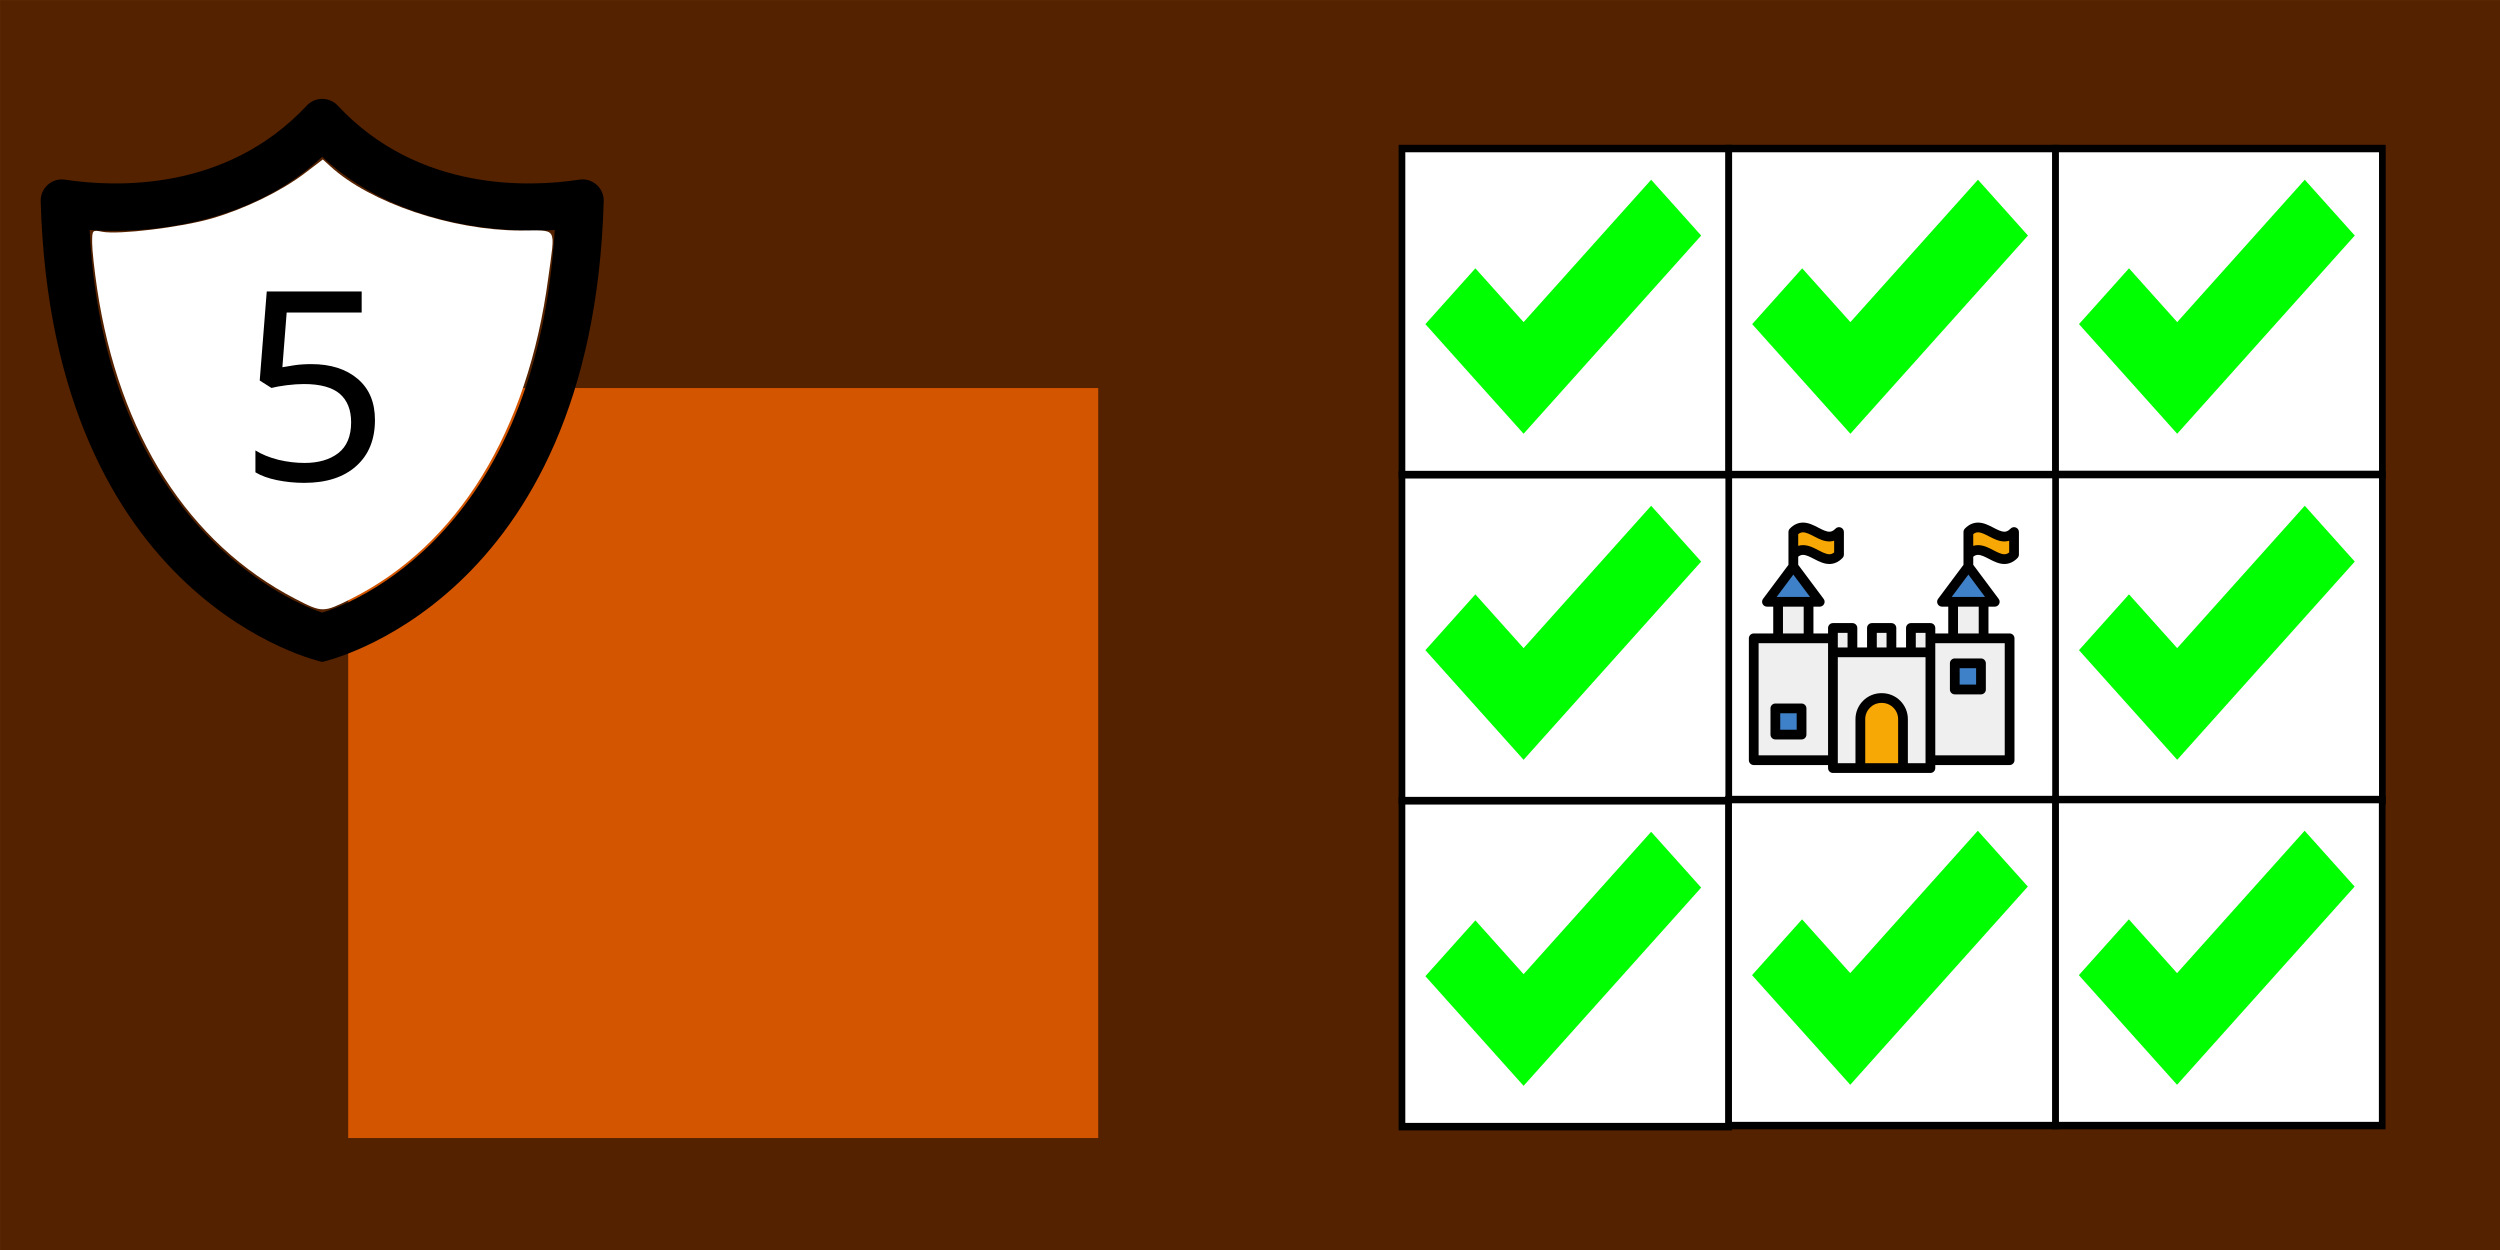
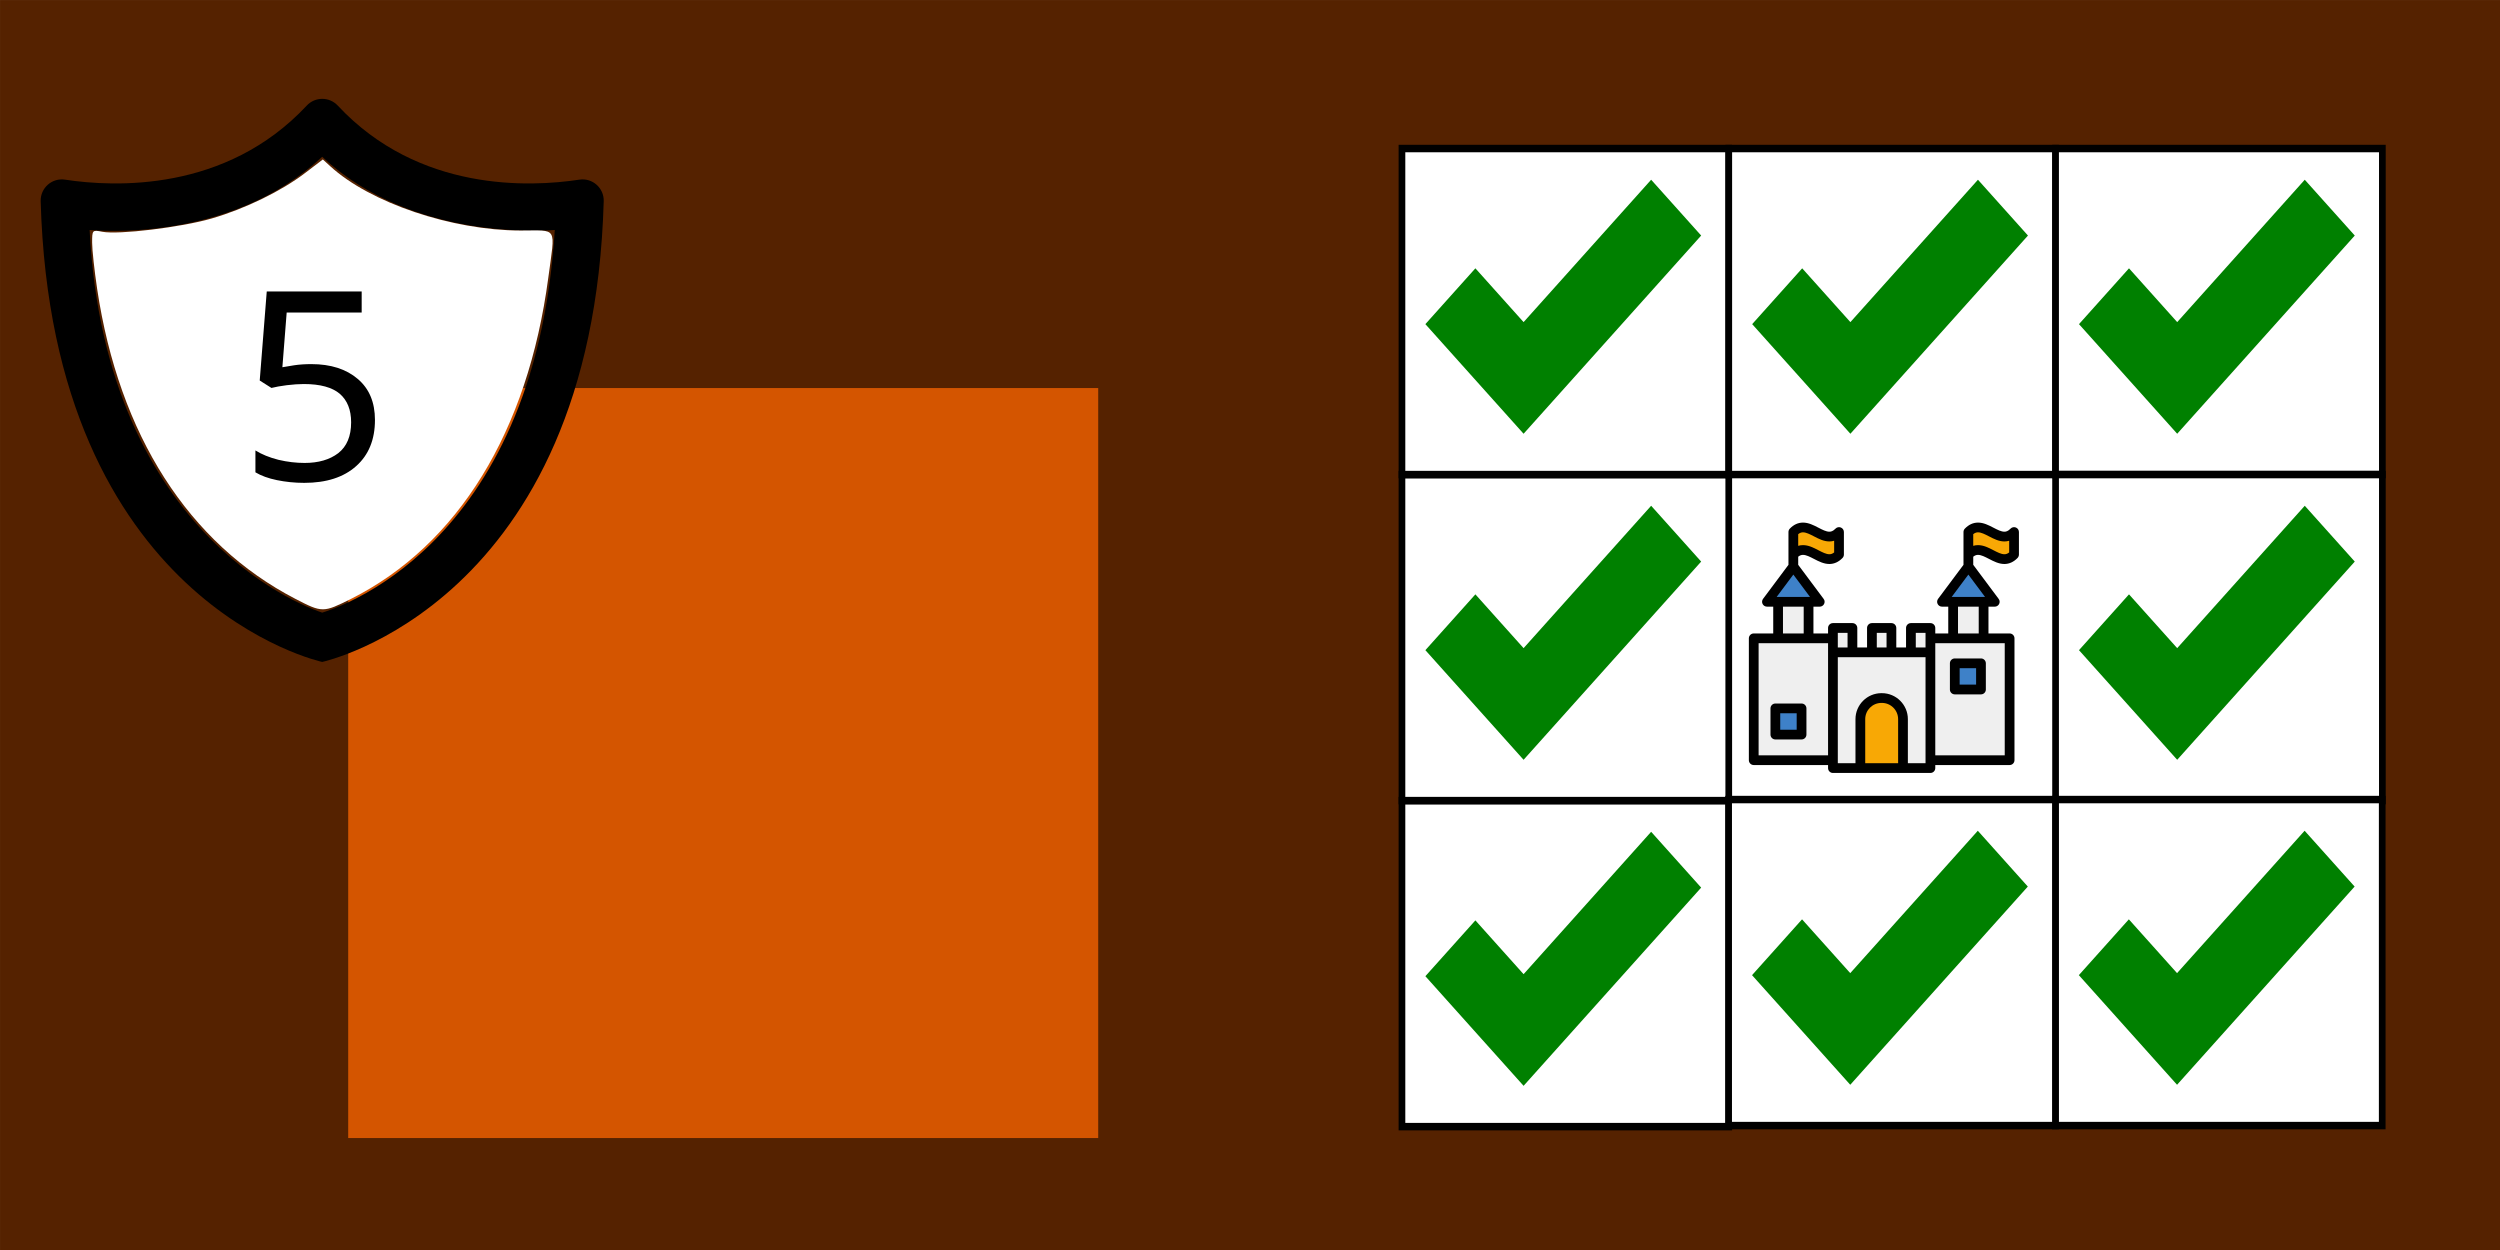
<svg xmlns="http://www.w3.org/2000/svg" viewBox="0 0 100 50" version="1.1" id="svg8">
  <defs id="defs2" />
  <g id="layer1" transform="translate(-15.76167,-6.75917)">
    <g id="g31" transform="matrix(1.403254,0,0,2.041733,-41.71221,-146.0861)" style="fill:#552200">
      <rect style="fill:#552200;stroke-width:0.188" id="rect26" width="71.263" height="24.489" x="40.958" y="74.861" />
    </g>
    <rect style="fill:#ffffff;stroke-width:0.259" id="rect964" width="39.212" height="38.993" x="71.845" y="12.701" />
    <g id="g645-5" transform="matrix(1.168369,0,0,1.304125,20.86068,-6.558536)">
      <g id="g4177">
        <rect style="fill:#ffffff;stroke:#000000;stroke-width:0.229;stroke-miterlimit:4;stroke-dasharray:none;stroke-opacity:1" id="rect321-6-0" width="11.188" height="10" x="43.633" y="34.768" />
        <g id="g4169">
          <g id="g4163">
            <g id="g581-36" style="fill:#00ff00" transform="matrix(0.01905787,0,0,0.01905787,44.43452,34.89956)">
-               <g id="g579-1" style="fill:#00ff00">
-                 <polygon points="405.584,43.295 176.428,272.452 89.84,185.865 0,275.706 86.588,362.293 176.428,452.131 266.266,362.293 495.426,133.133 " id="polygon577-0" style="fill:#00ff00" />
+               <g id="g579-1" style="fill:#008000">
+                 <polygon points="405.584,43.295 176.428,272.452 89.84,185.865 0,275.706 86.588,362.293 176.428,452.131 266.266,362.293 495.426,133.133 " id="polygon577-0" style="fill:#008000" />
              </g>
            </g>
          </g>
        </g>
      </g>
    </g>
    <g id="g645-5-8" transform="matrix(1.168369,0,0,1.304125,20.86068,-19.59978)">
      <g id="g4177-1">
        <rect style="fill:#ffffff;stroke:#000000;stroke-width:0.229;stroke-miterlimit:4;stroke-dasharray:none;stroke-opacity:1" id="rect321-6-0-0" width="11.188" height="10" x="43.633" y="34.768" />
        <g id="g4169-3">
          <g id="g4163-0">
-             <g id="g581-36-4" style="fill:#00ff00" transform="matrix(0.01905787,0,0,0.01905787,44.43452,34.89956)">
-               <g id="g579-1-4" style="fill:#00ff00">
-                 <polygon points="86.588,362.293 176.428,452.131 266.266,362.293 495.426,133.133 405.584,43.295 176.428,272.452 89.84,185.865 0,275.706 " id="polygon577-0-4" style="fill:#00ff00" />
+             <g id="g581-36-4" style="fill:#008000" transform="matrix(0.01905787,0,0,0.01905787,44.43452,34.89956)">
+               <g id="g579-1-4" style="fill:#008000">
+                 <polygon points="86.588,362.293 176.428,452.131 266.266,362.293 495.426,133.133 405.584,43.295 176.428,272.452 89.84,185.865 0,275.706 " id="polygon577-0-4" style="fill:#008000" />
              </g>
            </g>
          </g>
        </g>
      </g>
    </g>
    <g id="g645-5-4" transform="matrix(1.168369,0,0,1.304125,20.86068,-32.64103)">
      <g id="g4177-7">
        <rect style="fill:#ffffff;stroke:#000000;stroke-width:0.229;stroke-miterlimit:4;stroke-dasharray:none;stroke-opacity:1" id="rect321-6-0-6" width="11.188" height="10" x="43.633" y="34.768" />
        <g id="g4169-31">
          <g id="g4163-7">
-             <g id="g581-36-5" style="fill:#00ff00" transform="matrix(0.01905787,0,0,0.01905787,44.43452,34.89956)">
-               <g id="g579-1-9" style="fill:#00ff00">
-                 <polygon points="86.588,362.293 176.428,452.131 266.266,362.293 495.426,133.133 405.584,43.295 176.428,272.452 89.84,185.865 0,275.706 " id="polygon577-0-6" style="fill:#00ff00" />
+             <g id="g581-36-5" style="fill:#008000" transform="matrix(0.01905787,0,0,0.01905787,44.43452,34.89956)">
+               <g id="g579-1-9" style="fill:#008000">
+                 <polygon points="86.588,362.293 176.428,452.131 266.266,362.293 495.426,133.133 405.584,43.295 176.428,272.452 89.84,185.865 0,275.706 " id="polygon577-0-6" style="fill:#008000" />
              </g>
            </g>
          </g>
        </g>
      </g>
    </g>
    <g id="g645-5-4-2" transform="matrix(1.168369,0,0,1.304125,33.93292,-32.64103)">
      <g id="g4177-7-1">
        <rect style="fill:#ffffff;stroke:#000000;stroke-width:0.229;stroke-miterlimit:4;stroke-dasharray:none;stroke-opacity:1" id="rect321-6-0-6-7" width="11.188" height="10" x="43.633" y="34.768" />
        <g id="g4169-31-8">
          <g id="g4163-7-5">
-             <g id="g581-36-5-7" style="fill:#00ff00" transform="matrix(0.01905787,0,0,0.01905787,44.43452,34.89956)">
-               <g id="g579-1-9-4" style="fill:#00ff00">
-                 <polygon points="405.584,43.295 176.428,272.452 89.84,185.865 0,275.706 86.588,362.293 176.428,452.131 266.266,362.293 495.426,133.133 " id="polygon577-0-6-1" style="fill:#00ff00" />
+             <g id="g581-36-5-7" style="fill:#008000" transform="matrix(0.01905787,0,0,0.01905787,44.43452,34.89956)">
+               <g id="g579-1-9-4" style="fill:#008000">
+                 <polygon points="405.584,43.295 176.428,272.452 89.84,185.865 0,275.706 86.588,362.293 176.428,452.131 266.266,362.293 495.426,133.133 " id="polygon577-0-6-1" style="fill:#008000" />
              </g>
            </g>
          </g>
        </g>
      </g>
    </g>
    <g id="g645-5-4-8" transform="matrix(1.168369,0,0,1.304125,47.00515,-32.64103)">
      <g id="g4177-7-5">
        <rect style="fill:#ffffff;stroke:#000000;stroke-width:0.229;stroke-miterlimit:4;stroke-dasharray:none;stroke-opacity:1" id="rect321-6-0-6-9" width="11.188" height="10" x="43.633" y="34.768" />
        <g id="g4169-31-7">
          <g id="g4163-7-53">
-             <g id="g581-36-5-8" style="fill:#00ff00" transform="matrix(0.01905787,0,0,0.01905787,44.43452,34.89956)">
-               <g id="g579-1-9-8" style="fill:#00ff00">
-                 <polygon points="89.84,185.865 0,275.706 86.588,362.293 176.428,452.131 266.266,362.293 495.426,133.133 405.584,43.295 176.428,272.452 " id="polygon577-0-6-3" style="fill:#00ff00" />
+             <g id="g581-36-5-8" style="fill:#008000" transform="matrix(0.01905787,0,0,0.01905787,44.43452,34.89956)">
+               <g id="g579-1-9-8" style="fill:#008000">
+                 <polygon points="89.84,185.865 0,275.706 86.588,362.293 176.428,452.131 266.266,362.293 495.426,133.133 405.584,43.295 176.428,272.452 " id="polygon577-0-6-3" style="fill:#008000" />
              </g>
            </g>
          </g>
        </g>
      </g>
    </g>
    <g id="g645-5-4-1" transform="matrix(1.168369,0,0,1.304125,47.00515,-19.59978)">
      <g id="g4177-7-8">
        <rect style="fill:#ffffff;stroke:#000000;stroke-width:0.229;stroke-miterlimit:4;stroke-dasharray:none;stroke-opacity:1" id="rect321-6-0-6-96" width="11.188" height="10" x="43.633" y="34.768" />
        <g id="g4169-31-4">
          <g id="g4163-7-3">
-             <g id="g581-36-5-3" style="fill:#00ff00" transform="matrix(0.01905787,0,0,0.01905787,44.43452,34.89956)">
-               <g id="g579-1-9-3" style="fill:#00ff00">
-                 <polygon points="176.428,272.452 89.84,185.865 0,275.706 86.588,362.293 176.428,452.131 266.266,362.293 495.426,133.133 405.584,43.295 " id="polygon577-0-6-8" style="fill:#00ff00" />
+             <g id="g581-36-5-3" style="fill:#008000" transform="matrix(0.01905787,0,0,0.01905787,44.43452,34.89956)">
+               <g id="g579-1-9-3" style="fill:#008000">
+                 <polygon points="176.428,272.452 89.84,185.865 0,275.706 86.588,362.293 176.428,452.131 266.266,362.293 495.426,133.133 405.584,43.295 " id="polygon577-0-6-8" style="fill:#008000" />
              </g>
            </g>
          </g>
        </g>
      </g>
    </g>
    <g id="g645-5-4-6" transform="matrix(1.168369,0,0,1.304125,46.99947,-6.600433)">
      <g id="g4177-7-0">
        <rect style="fill:#ffffff;stroke:#000000;stroke-width:0.229;stroke-miterlimit:4;stroke-dasharray:none;stroke-opacity:1" id="rect321-6-0-6-4" width="11.188" height="10" x="43.633" y="34.768" />
        <g id="g4169-31-88">
          <g id="g4163-7-8">
-             <g id="g581-36-5-9" style="fill:#00ff00" transform="matrix(0.01905787,0,0,0.01905787,44.43452,34.89956)">
-               <g id="g579-1-9-7" style="fill:#00ff00">
-                 <polygon points="176.428,272.452 89.84,185.865 0,275.706 86.588,362.293 176.428,452.131 266.266,362.293 495.426,133.133 405.584,43.295 " id="polygon577-0-6-7" style="fill:#00ff00" />
+             <g id="g581-36-5-9" style="fill:#008000" transform="matrix(0.01905787,0,0,0.01905787,44.43452,34.89956)">
+               <g id="g579-1-9-7" style="fill:#008000">
+                 <polygon points="176.428,272.452 89.84,185.865 0,275.706 86.588,362.293 176.428,452.131 266.266,362.293 495.426,133.133 405.584,43.295 " id="polygon577-0-6-7" style="fill:#008000" />
              </g>
            </g>
          </g>
        </g>
      </g>
    </g>
    <g id="g645-5-4-64" transform="matrix(1.168369,0,0,1.304125,33.92724,-6.600433)">
      <g id="g4177-7-3">
        <rect style="fill:#ffffff;stroke:#000000;stroke-width:0.229;stroke-miterlimit:4;stroke-dasharray:none;stroke-opacity:1" id="rect321-6-0-6-0" width="11.188" height="10" x="43.633" y="34.768" />
        <g id="g4169-31-3">
          <g id="g4163-7-0">
-             <g id="g581-36-5-92" style="fill:#00ff00" transform="matrix(0.01905787,0,0,0.01905787,44.43452,34.89956)">
-               <g id="g579-1-9-5" style="fill:#00ff00">
-                 <polygon points="176.428,272.452 89.84,185.865 0,275.706 86.588,362.293 176.428,452.131 266.266,362.293 495.426,133.133 405.584,43.295 " id="polygon577-0-6-4" style="fill:#00ff00" />
+             <g id="g581-36-5-92" style="fill:#008000" transform="matrix(0.01905787,0,0,0.01905787,44.43452,34.89956)">
+               <g id="g579-1-9-5" style="fill:#008000">
+                 <polygon points="176.428,272.452 89.84,185.865 0,275.706 86.588,362.293 176.428,452.131 266.266,362.293 495.426,133.133 405.584,43.295 " id="polygon577-0-6-4" style="fill:#008000" />
              </g>
            </g>
          </g>
        </g>
      </g>
    </g>
    <g id="g1193" transform="matrix(0.02436886,0,0,0.02436886,85.71611,27.26892)">
      <path style="fill:#f8a805" d="m 137.7,38.308 c -1.793,0.538 -3.66,0.812 -5.55,0.812 -7.21,0 -14.212,-3.628 -21.649,-7.482 L 110.41,31.591 C 103.016,27.77 96.033,24.16 88.849,24.16 c -4.662,0 -8.863,1.548 -12.846,4.733 L 73,31.294 V 65.07 l 10.305,-3.099 c 1.789,-0.538 3.655,-0.812 5.544,-0.812 7.211,0 14.225,3.635 21.702,7.51 7.402,3.831 14.395,7.45 21.599,7.45 4.649,0 8.848,-1.545 12.836,-4.723 L 148,68.995 v -33.78 z" id="path1155" />
      <polygon style="fill:#3e81c8" points="73.001,88.137 29.693,146.14 116.294,146.14 " id="polygon1157" />
      <rect x="48" y="146.14" style="fill:#efefef" width="50" height="60" id="rect1159" />
      <rect x="138" y="189.14" style="fill:#efefef" width="32" height="40" id="rect1161" />
      <rect x="202" y="189.14" style="fill:#efefef" width="32" height="40" id="rect1163" />
      <rect x="266" y="189.14" style="fill:#efefef" width="32" height="40" id="rect1165" />
      <path style="fill:#f8a805" d="m 424.998,38.308 c -1.792,0.539 -3.658,0.812 -5.548,0.812 -7.21,0 -14.212,-3.628 -21.697,-7.508 -7.403,-3.832 -14.396,-7.452 -21.603,-7.452 -2.076,0 -4.007,0.295 -5.902,0.902 -2.397,0.769 -4.736,2.06 -6.953,3.837 L 360.3,31.3 v 33.769 l 10.304,-3.098 c 1.791,-0.538 3.657,-0.812 5.547,-0.812 7.21,0 14.224,3.635 21.701,7.51 7.402,3.831 14.395,7.45 21.599,7.45 4.662,0 8.863,-1.548 12.846,-4.731 l 3.004,-2.401 V 35.214 Z" id="path1167" />
      <polygon style="fill:#3e81c8" points="360.3,88.137 316.993,146.14 403.594,146.14 " id="polygon1169" />
      <rect x="335.299" y="146.14" style="fill:#efefef" width="50" height="60" id="rect1171" />
      <path style="fill:#f8a805" d="m 218.349,304.14 h -0.699 c -19.105,0 -34.649,15.544 -34.649,34.649 v 80.351 h 70 V 338.79 C 253,319.684 237.456,304.14 218.349,304.14 Z" id="path1173" />
      <rect x="298" y="206.14" style="fill:#efefef" width="130" height="200" id="rect1175" />
      <path style="fill:#efefef" d="m 138,229.14 v 190 h 45 v -80.35 c 0,-19.105 15.544,-34.649 34.649,-34.649 h 0.699 c 19.106,0 34.651,15.544 34.651,34.649 v 80.351 h 45 v -190 z" id="path1177" />
      <rect x="8" y="206.14" style="fill:#efefef" width="130" height="200" id="rect1179" />
      <rect x="43.5" y="321.14" style="fill:#3e81c8" width="43" height="43" id="rect1181" />
      <rect x="338" y="247.14" style="fill:#3e81c8" width="43" height="43" id="rect1183" />
      <g id="g1191">
        <path d="m 438.3,24.22 c -3.03,-1.22 -6.49,-0.48 -8.76,1.86 -4.3,4.46 -7.65,5.04 -10.09,5.04 -5.27,0 -11.44,-3.2 -17.97,-6.58 -7.95,-4.12 -16.17,-8.38 -25.33,-8.38 -7.98,0 -15.25,3.34 -21.61,9.92 -1.44,1.5 -2.24,3.49 -2.24,5.56 v 53.84 l -41.71,55.87 c -1.81,2.43 -2.1,5.67 -0.74,8.38 1.35,2.7 4.12,4.41 7.15,4.41 h 10.3 v 44 H 306 v -9 c 0,-4.42 -3.58,-8 -8,-8 h -32 c -4.42,0 -8,3.58 -8,8 v 32 h -16 v -32 c 0,-4.42 -3.58,-8 -8,-8 h -32 c -4.42,0 -8,3.58 -8,8 v 32 h -16 v -32 c 0,-4.42 -3.58,-8 -8,-8 h -32 c -4.42,0 -8,3.58 -8,8 v 9 h -24 v -44 h 10.3 c 0.01,0 0.01,0 0.02,0 4.42,0 8,-3.58 8,-8 0,-1.98 -0.72,-3.79 -1.91,-5.18 L 81,85.48 V 72.14 c 3.24,-2.59 5.85,-2.98 7.85,-2.98 5.26,0 11.43,3.2 17.97,6.58 7.95,4.12 16.16,8.38 25.33,8.38 7.98,0 15.25,-3.34 21.6,-9.92 1.44,-1.5 2.25,-3.49 2.25,-5.56 v -37 c 0,-3.26 -1.98,-6.2 -5.01,-7.42 -3.02,-1.22 -6.48,-0.48 -8.75,1.86 -4.3,4.46 -7.65,5.04 -10.09,5.04 -5.27,0 -11.44,-3.2 -17.97,-6.58 -7.95,-4.12 -16.17,-8.38 -25.33,-8.38 -7.99,0 -15.25,3.34 -21.61,9.92 C 65.8,27.58 65,29.57 65,31.64 v 53.84 l -41.71,55.87 c -1.82,2.43 -2.1,5.67 -0.75,8.38 1.36,2.7 4.13,4.41 7.16,4.41 H 40 v 44 H 8 c -4.42,0 -8,3.58 -8,8 v 200 c 0,4.42 3.58,8 8,8 h 122 v 5 c 0,4.42 3.58,8 8,8 h 160 c 4.42,0 8,-3.58 8,-8 v -5 h 122 c 4.42,0 8,-3.58 8,-8 v -200 c 0,-4.42 -3.58,-8 -8,-8 h -34.7 v -44 h 10.3 c 0.01,0 0.01,0 0.02,0 4.42,0 8,-3.58 8,-8 0,-1.98 -0.72,-3.79 -1.91,-5.18 L 368.3,85.48 V 72.14 c 3.24,-2.59 5.85,-2.98 7.85,-2.98 5.27,0 11.44,3.2 17.97,6.58 7.95,4.12 16.16,8.38 25.33,8.38 7.98,0 15.25,-3.34 21.61,-9.92 1.43,-1.5 2.24,-3.49 2.24,-5.56 v -37 c 0,-3.26 -1.98,-6.2 -5,-7.42 z M 81,35.14 c 3.24,-2.59 5.85,-2.98 7.85,-2.98 5.26,0 11.43,3.2 17.97,6.58 7.95,4.12 16.16,8.38 25.33,8.38 2.7,0 5.32,-0.39 7.85,-1.15 v 19.17 c -3.25,2.59 -5.85,2.98 -7.85,2.98 -5.27,0 -11.44,-3.2 -17.97,-6.58 -7.95,-4.12 -16.17,-8.38 -25.33,-8.38 -2.7,0 -5.32,0.39 -7.85,1.15 0,0 0,-19.17 0,-19.17 z m -8,66.37 27.34,36.63 H 45.65 Z m 17,52.63 v 44 H 56 v -44 z m 40,244 H 16 v -184 h 114 z m 80,-201 h 16 v 24 h -16 z m -64,0 h 16 v 24 h -16 z m 99,214 h -54 v -72.35 c 0,-14.69 11.95,-26.65 26.65,-26.65 h 0.7 c 14.691,0 26.65,11.96 26.65,26.65 z m 45,0 h -29 v -72.35 c 0,-23.52 -19.14,-42.65 -42.65,-42.65 h -0.7 c -23.52,0 -42.65,19.13 -42.65,42.65 v 72.35 h -29 v -174 h 144 z m 0,-190 h -16 v -24 h 16 z m 130,-7 v 184 H 306 v -184 z m -76.7,-16 v -44 h 34 v 44 z m 44.34,-60 h -54.69 l 27.35,-36.63 z m 39.66,-73 c -3.24,2.59 -5.85,2.98 -7.85,2.98 -5.27,0 -11.44,-3.2 -17.97,-6.58 -7.95,-4.12 -16.17,-8.38 -25.33,-8.38 -2.7,0 -5.32,0.39 -7.85,1.15 V 35.14 c 1.62,-1.3 3.08,-2.04 4.39,-2.46 1.31,-0.42 2.46,-0.52 3.46,-0.52 5.27,0 11.44,3.2 17.97,6.58 7.95,4.12 16.16,8.38 25.33,8.38 2.7,0 5.32,-0.39 7.85,-1.15 z" id="path1185" />
        <path d="m 86.5,313.14 h -43 c -4.42,0 -8,3.58 -8,8 v 43 c 0,4.42 3.58,8 8,8 h 43 c 4.42,0 8,-3.58 8,-8 v -43 c 0,-4.42 -3.58,-8 -8,-8 z m -8,43 h -27 v -27 h 27 z" id="path1187" />
        <path d="m 381,239.14 h -43 c -4.42,0 -8,3.58 -8,8 v 43 c 0,4.42 3.58,8 8,8 h 43 c 4.42,0 8,-3.58 8,-8 v -43 c 0,-4.42 -3.58,-8 -8,-8 z m -8,43 h -27 v -27 h 27 z" id="path1189" />
      </g>
    </g>
    <rect style="fill:#d45500;stroke-width:0.265" id="rect970" width="30" height="30" x="29.69" y="22.281" />
    <g id="g1516" transform="translate(-1.040828,-9.250455)">
      <g id="g71" transform="translate(1.060025,4.298518)">
        <g id="g419" transform="matrix(0.04596369,0,0,0.04596369,16.86357,15.1608)">
          <g id="g417">
            <path d="m 256,458.1 c -5.9,-2 -188.4,-60.9 -202.4,-333 7,0.5 122.3,11.2 202.4,-63.7 78.9,73.8 195.4,64.1 202.4,63.7 -17.2,280.2 -196.5,331 -202.4,333 z M 479.7,81.3 C 437,87.8 340,92.3 269.6,16.9 262.3,9 249.8,9 242.5,16.9 172,92.3 75,87.8 32.3,81.3 20.9,79.5 10.7,88.5 11,100 c 9.9,350.5 245,401 245,401 0,0 235.1,-50.4 245,-401 0.3,-11.5 -9.9,-20.5 -21.3,-18.7 z" id="path415" />
          </g>
        </g>
        <path style="fill:#ffffff;stroke-width:0.134" d="m 27.561,35.667 c -4.275,-2.214 -7.056,-6.559 -7.932,-12.395 -0.11,-0.735 -0.201,-1.569 -0.201,-1.854 -7.68e-4,-0.505 0.009,-0.516 0.403,-0.437 0.64,0.128 3.158,-0.176 4.374,-0.529 1.342,-0.389 2.789,-1.094 3.745,-1.824 l 0.706,-0.539 0.297,0.272 c 1.594,1.462 4.869,2.568 7.613,2.571 1.509,0.002 1.388,-0.206 1.108,1.891 -0.819,6.15 -3.611,10.694 -7.89,12.842 -1.109,0.557 -1.152,0.557 -2.223,0.002 z" id="path476" />
      </g>
      <text xml:space="preserve" style="font-style:normal;font-weight:normal;font-size:10.583px;line-height:1.25;font-family:sans-serif;fill:#000000;fill-opacity:1;stroke:none;stroke-width:0.265" x="26.349" y="35.216" id="text962">
        <tspan id="tspan960" x="26.349" y="35.216" style="stroke-width:0.265">5</tspan>
      </text>
    </g>
    <g id="g1223" transform="matrix(0.05847065,0,0,0.05847065,32.2487,25.34699)" />
    <g id="g1221" transform="matrix(0.05847065,0,0,0.05847065,32.2487,25.34699)" />
    <g id="g1219" transform="matrix(0.05847065,0,0,0.05847065,32.2487,25.34699)" />
    <g id="g1217" transform="matrix(0.05847065,0,0,0.05847065,32.2487,25.34699)" />
    <g id="g1215" transform="matrix(0.05847065,0,0,0.05847065,32.2487,25.34699)" />
    <g id="g1213" transform="matrix(0.05847065,0,0,0.05847065,32.2487,25.34699)" />
    <g id="g1211" transform="matrix(0.05847065,0,0,0.05847065,32.2487,25.34699)" />
    <g id="g1209" transform="matrix(0.05847065,0,0,0.05847065,32.2487,25.34699)" />
    <g id="g1207" transform="matrix(0.05847065,0,0,0.05847065,32.2487,25.34699)" />
    <g id="g1205" transform="matrix(0.05847065,0,0,0.05847065,32.2487,25.34699)" />
    <g id="g1203" transform="matrix(0.05847065,0,0,0.05847065,32.2487,25.34699)" />
    <g id="g1201" transform="matrix(0.05847065,0,0,0.05847065,32.2487,25.34699)" />
    <g id="g1199" transform="matrix(0.05847065,0,0,0.05847065,32.2487,25.34699)" />
    <g id="g1197" transform="matrix(0.05847065,0,0,0.05847065,32.2487,25.34699)" />
    <g id="g1195" transform="matrix(0.05847065,0,0,0.05847065,32.2487,25.34699)" />
    <g id="g1615" transform="matrix(0.02004772,0,0,0.02004772,88.6036,34.64285)" />
    <g id="g1617" transform="matrix(0.02004772,0,0,0.02004772,88.6036,34.64285)" />
    <g id="g1619" transform="matrix(0.02004772,0,0,0.02004772,88.6036,34.64285)" />
    <g id="g1621" transform="matrix(0.02004772,0,0,0.02004772,88.6036,34.64285)" />
    <g id="g1623" transform="matrix(0.02004772,0,0,0.02004772,88.6036,34.64285)" />
    <g id="g1625" transform="matrix(0.02004772,0,0,0.02004772,88.6036,34.64285)" />
    <g id="g1627" transform="matrix(0.02004772,0,0,0.02004772,88.6036,34.64285)" />
    <g id="g1629" transform="matrix(0.02004772,0,0,0.02004772,88.6036,34.64285)" />
    <g id="g1631" transform="matrix(0.02004772,0,0,0.02004772,88.6036,34.64285)" />
    <g id="g1633" transform="matrix(0.02004772,0,0,0.02004772,88.6036,34.64285)" />
    <g id="g1635" transform="matrix(0.02004772,0,0,0.02004772,88.6036,34.64285)" />
    <g id="g1637" transform="matrix(0.02004772,0,0,0.02004772,88.6036,34.64285)" />
    <g id="g1639" transform="matrix(0.02004772,0,0,0.02004772,88.6036,34.64285)" />
    <g id="g1641" transform="matrix(0.02004772,0,0,0.02004772,88.6036,34.64285)" />
    <g id="g1643" transform="matrix(0.02004772,0,0,0.02004772,88.6036,34.64285)" />
  </g>
</svg>
